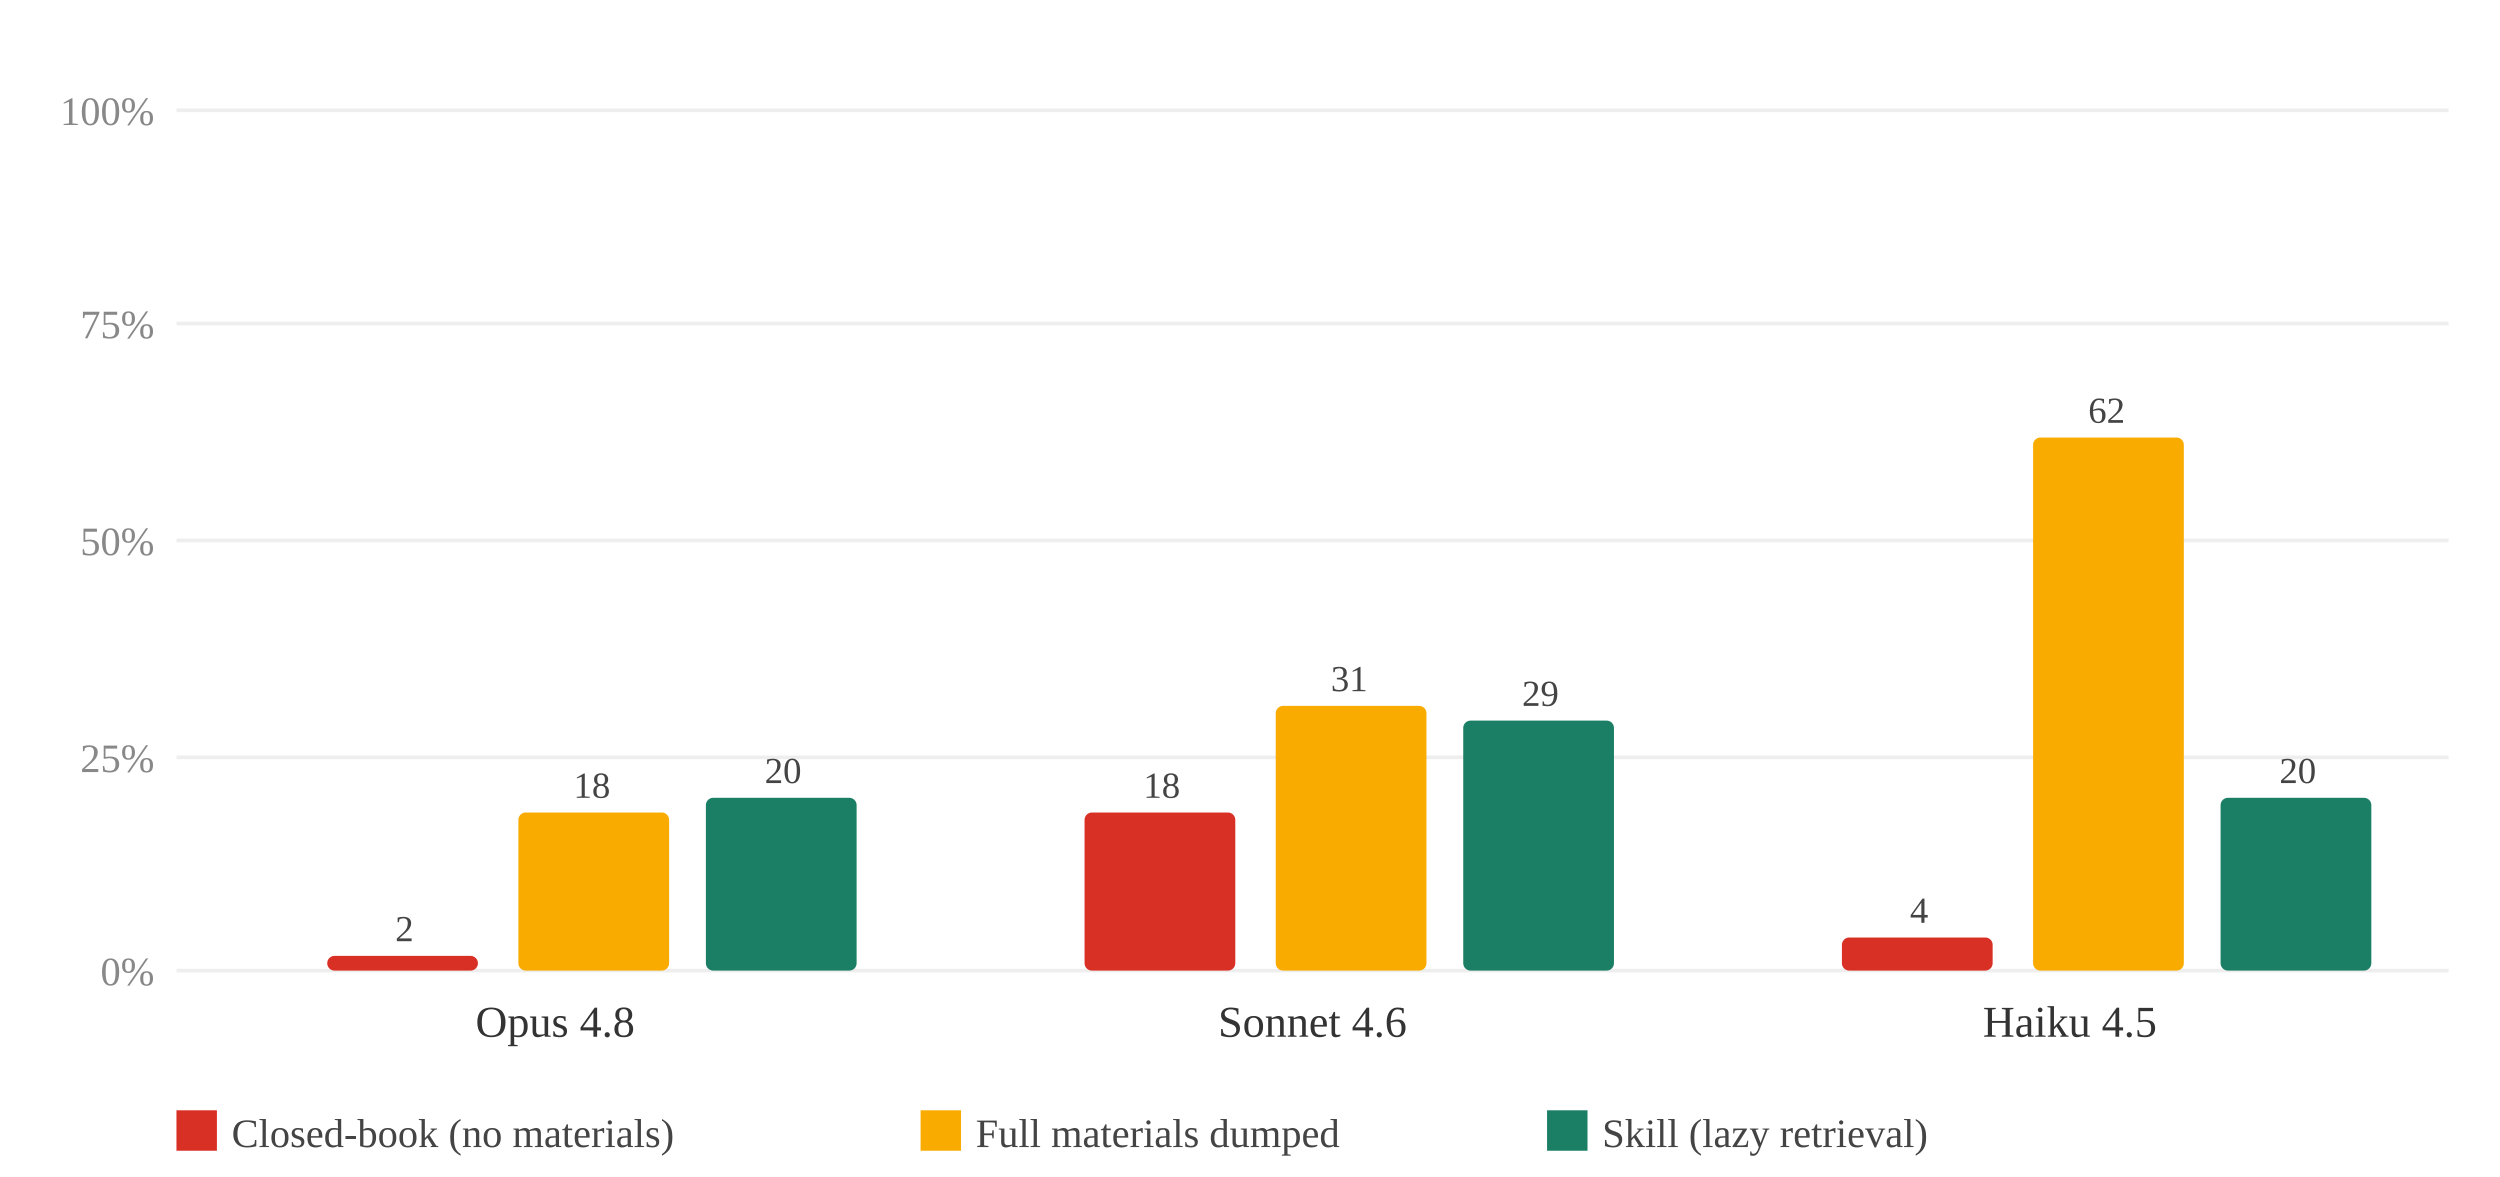
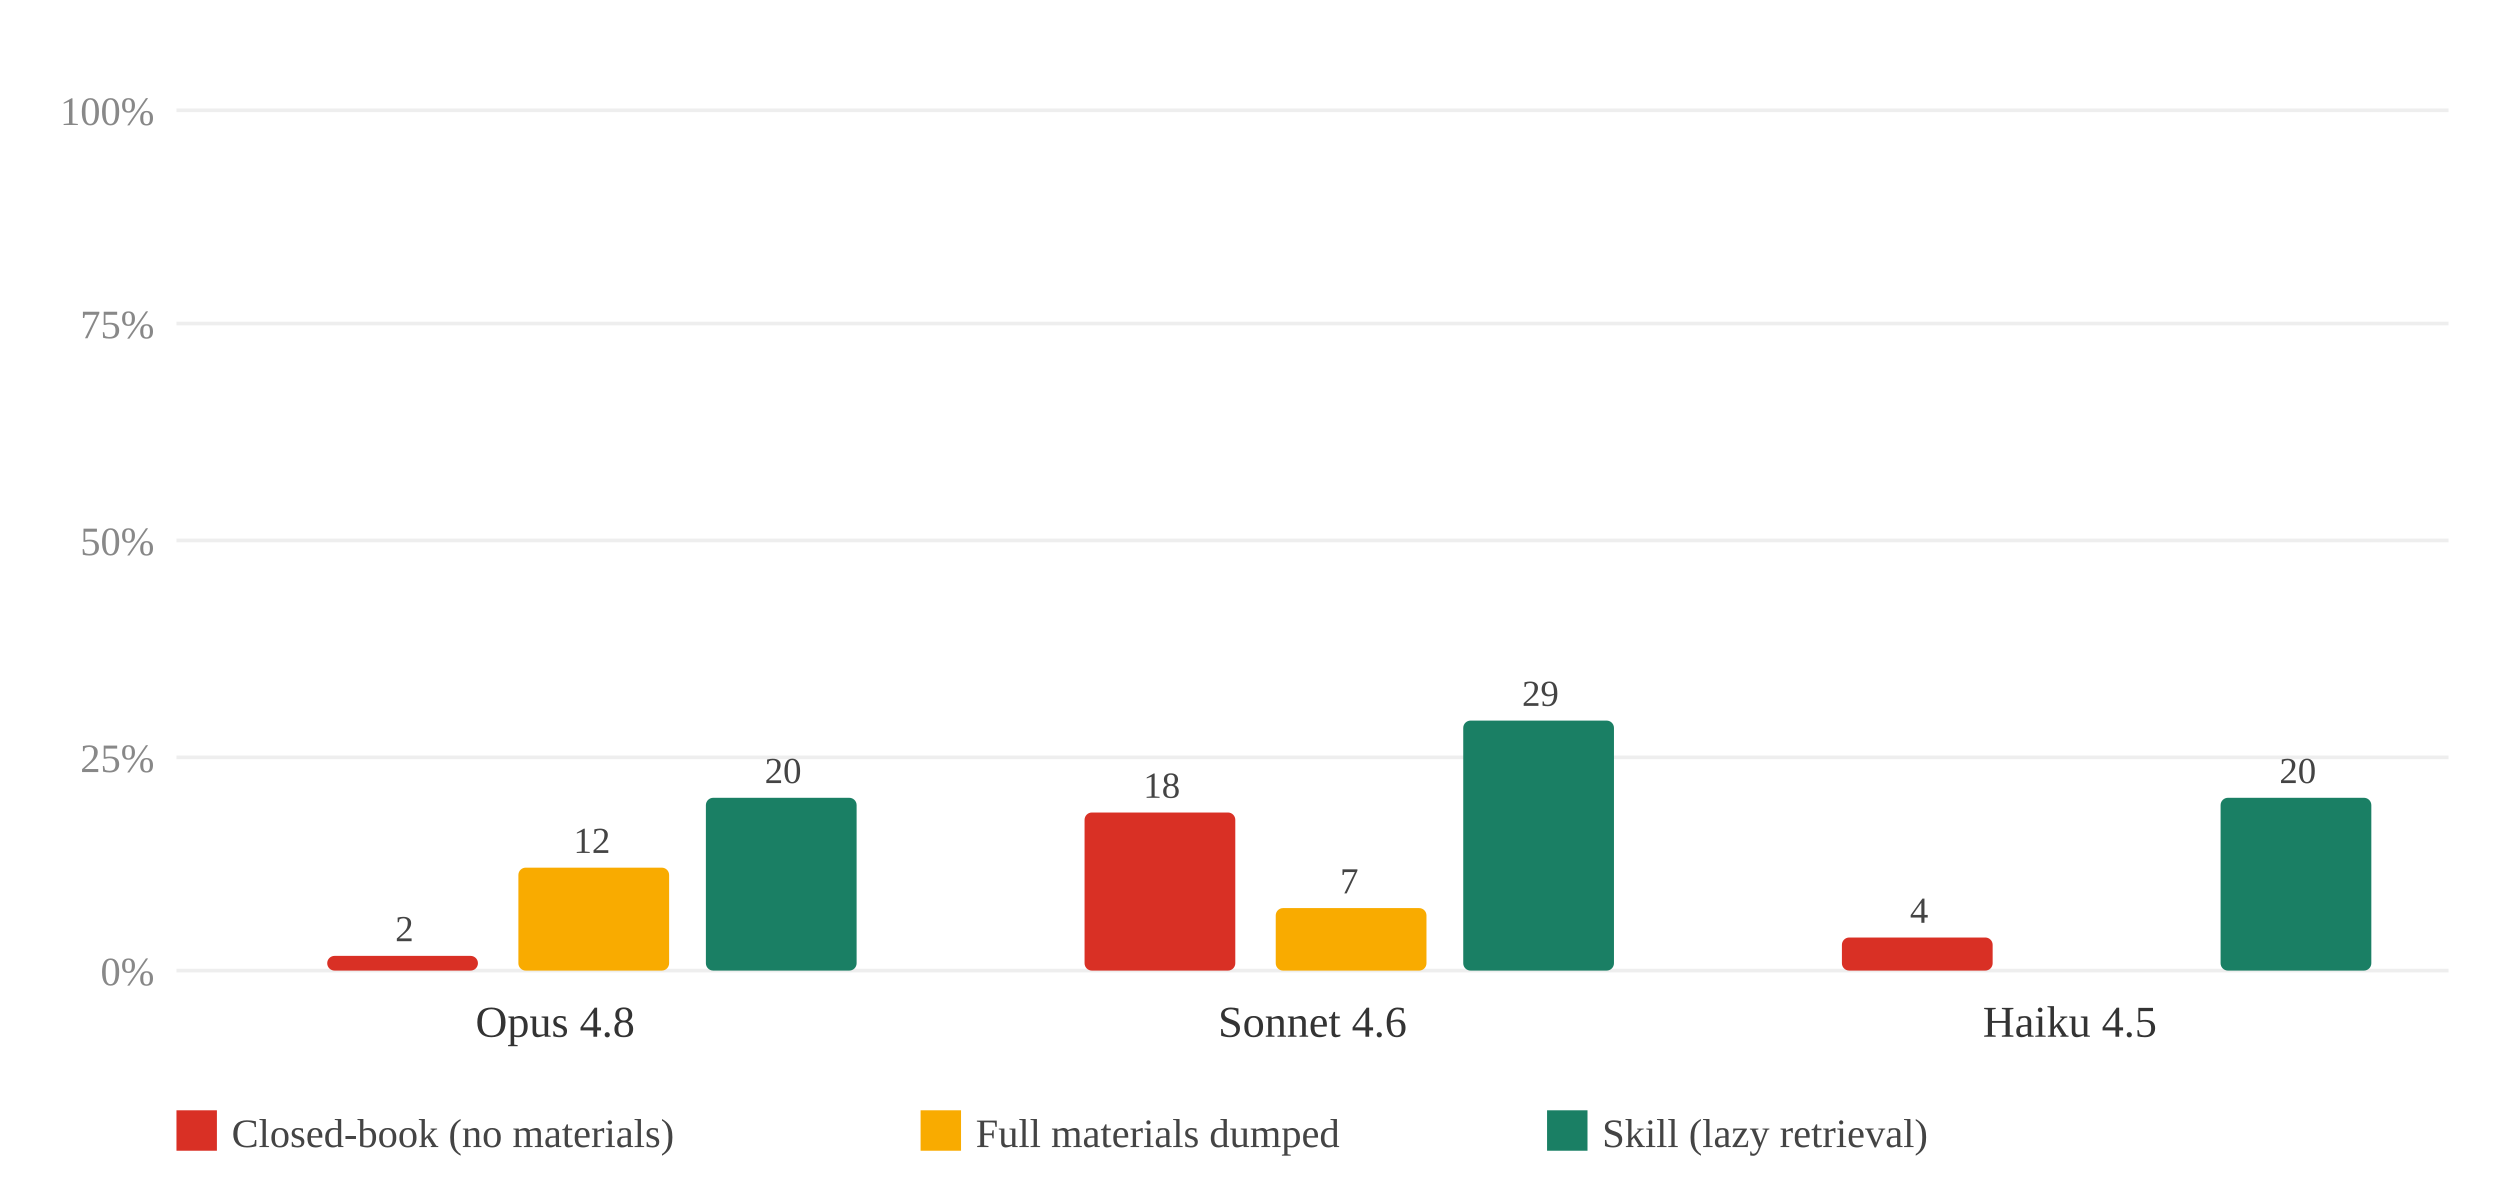
<svg xmlns="http://www.w3.org/2000/svg" viewBox="0 0 680 320" role="img">
  <line x1="48" y1="264" x2="666" y2="264" stroke="#eee" />
  <text x="42" y="268" font-size="11" fill="#888" text-anchor="end">0%</text>
  <line x1="48" y1="206" x2="666" y2="206" stroke="#eee" />
  <text x="42" y="210" font-size="11" fill="#888" text-anchor="end">25%</text>
  <line x1="48" y1="147" x2="666" y2="147" stroke="#eee" />
  <text x="42" y="151" font-size="11" fill="#888" text-anchor="end">50%</text>
  <line x1="48" y1="88" x2="666" y2="88" stroke="#eee" />
  <text x="42" y="92" font-size="11" fill="#888" text-anchor="end">75%</text>
  <line x1="48" y1="30" x2="666" y2="30" stroke="#eee" />
  <text x="42" y="34" font-size="11" fill="#888" text-anchor="end">100%</text>
  <rect x="89" y="260" width="41" height="4" fill="#d93025" rx="2" />
  <text x="110" y="256" font-size="10" fill="#444" text-anchor="middle">2</text>
-   <rect x="141" y="221" width="41" height="43" fill="#f9ab00" rx="2" />
-   <text x="161" y="217" font-size="10" fill="#444" text-anchor="middle">18</text>
+   <rect x="141" y="236" width="41" height="28" fill="#f9ab00" rx="2" />
+   <text x="161" y="232" font-size="10" fill="#444" text-anchor="middle">12</text>
  <rect x="192" y="217" width="41" height="47" fill="#1a7f64" rx="2" />
  <text x="213" y="213" font-size="10" fill="#444" text-anchor="middle">20</text>
  <text x="151" y="282" font-size="12" fill="#333" text-anchor="middle">Opus 4.8</text>
  <rect x="295" y="221" width="41" height="43" fill="#d93025" rx="2" />
  <text x="316" y="217" font-size="10" fill="#444" text-anchor="middle">18</text>
-   <rect x="347" y="192" width="41" height="72" fill="#f9ab00" rx="2" />
-   <text x="367" y="188" font-size="10" fill="#444" text-anchor="middle">31</text>
+   <rect x="347" y="247" width="41" height="17" fill="#f9ab00" rx="2" />
+   <text x="367" y="243" font-size="10" fill="#444" text-anchor="middle">7</text>
  <rect x="398" y="196" width="41" height="68" fill="#1a7f64" rx="2" />
  <text x="419" y="192" font-size="10" fill="#444" text-anchor="middle">29</text>
  <text x="357" y="282" font-size="12" fill="#333" text-anchor="middle">Sonnet 4.6</text>
  <rect x="501" y="255" width="41" height="9" fill="#d93025" rx="2" />
  <text x="522" y="251" font-size="10" fill="#444" text-anchor="middle">4</text>
-   <rect x="553" y="119" width="41" height="145" fill="#f9ab00" rx="2" />
-   <text x="573" y="115" font-size="10" fill="#444" text-anchor="middle">62</text>
  <rect x="604" y="217" width="41" height="47" fill="#1a7f64" rx="2" />
  <text x="625" y="213" font-size="10" fill="#444" text-anchor="middle">20</text>
  <text x="563" y="282" font-size="12" fill="#333" text-anchor="middle">Haiku 4.5</text>
  <rect x="48" y="302" width="11" height="11" fill="#d93025" />
  <text x="63" y="312" font-size="11" fill="#444">Closed-book (no materials)</text>
  <rect x="250.4" y="302" width="11" height="11" fill="#f9ab00" />
  <text x="265.4" y="312" font-size="11" fill="#444">Full materials dumped</text>
  <rect x="420.8" y="302" width="11" height="11" fill="#1a7f64" />
  <text x="435.8" y="312" font-size="11" fill="#444">Skill (lazy retrieval)</text>
</svg>
